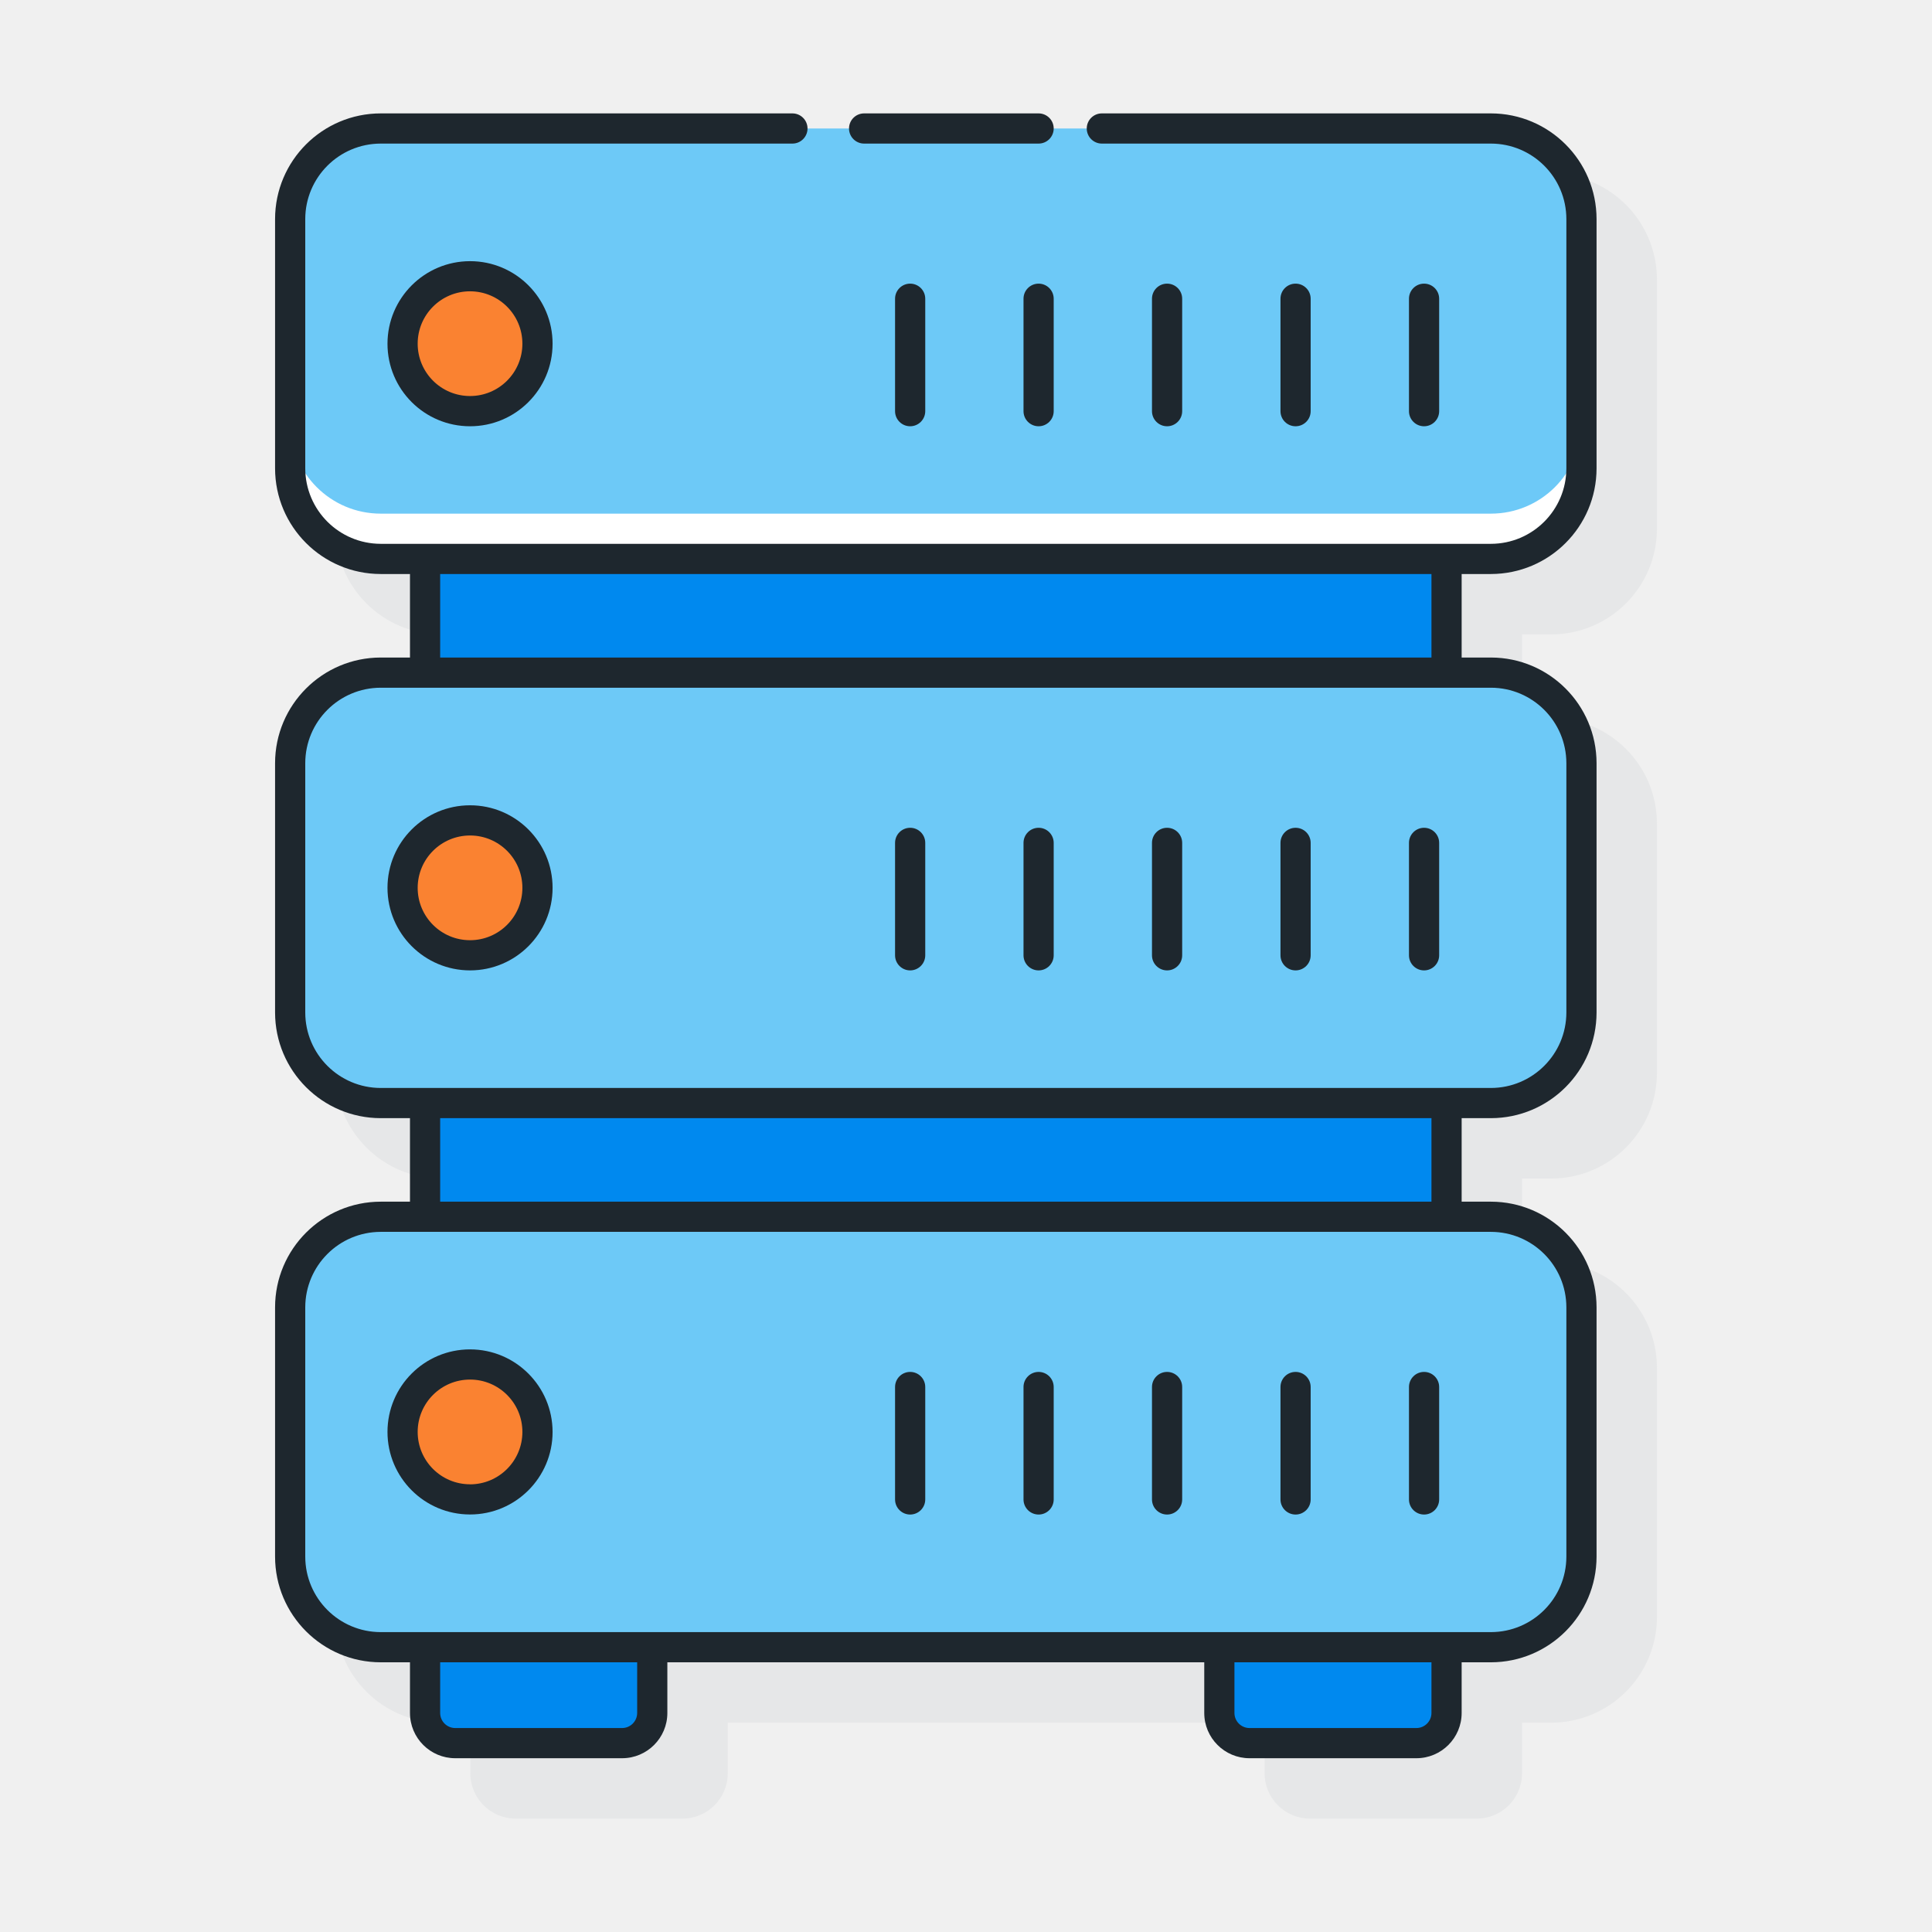
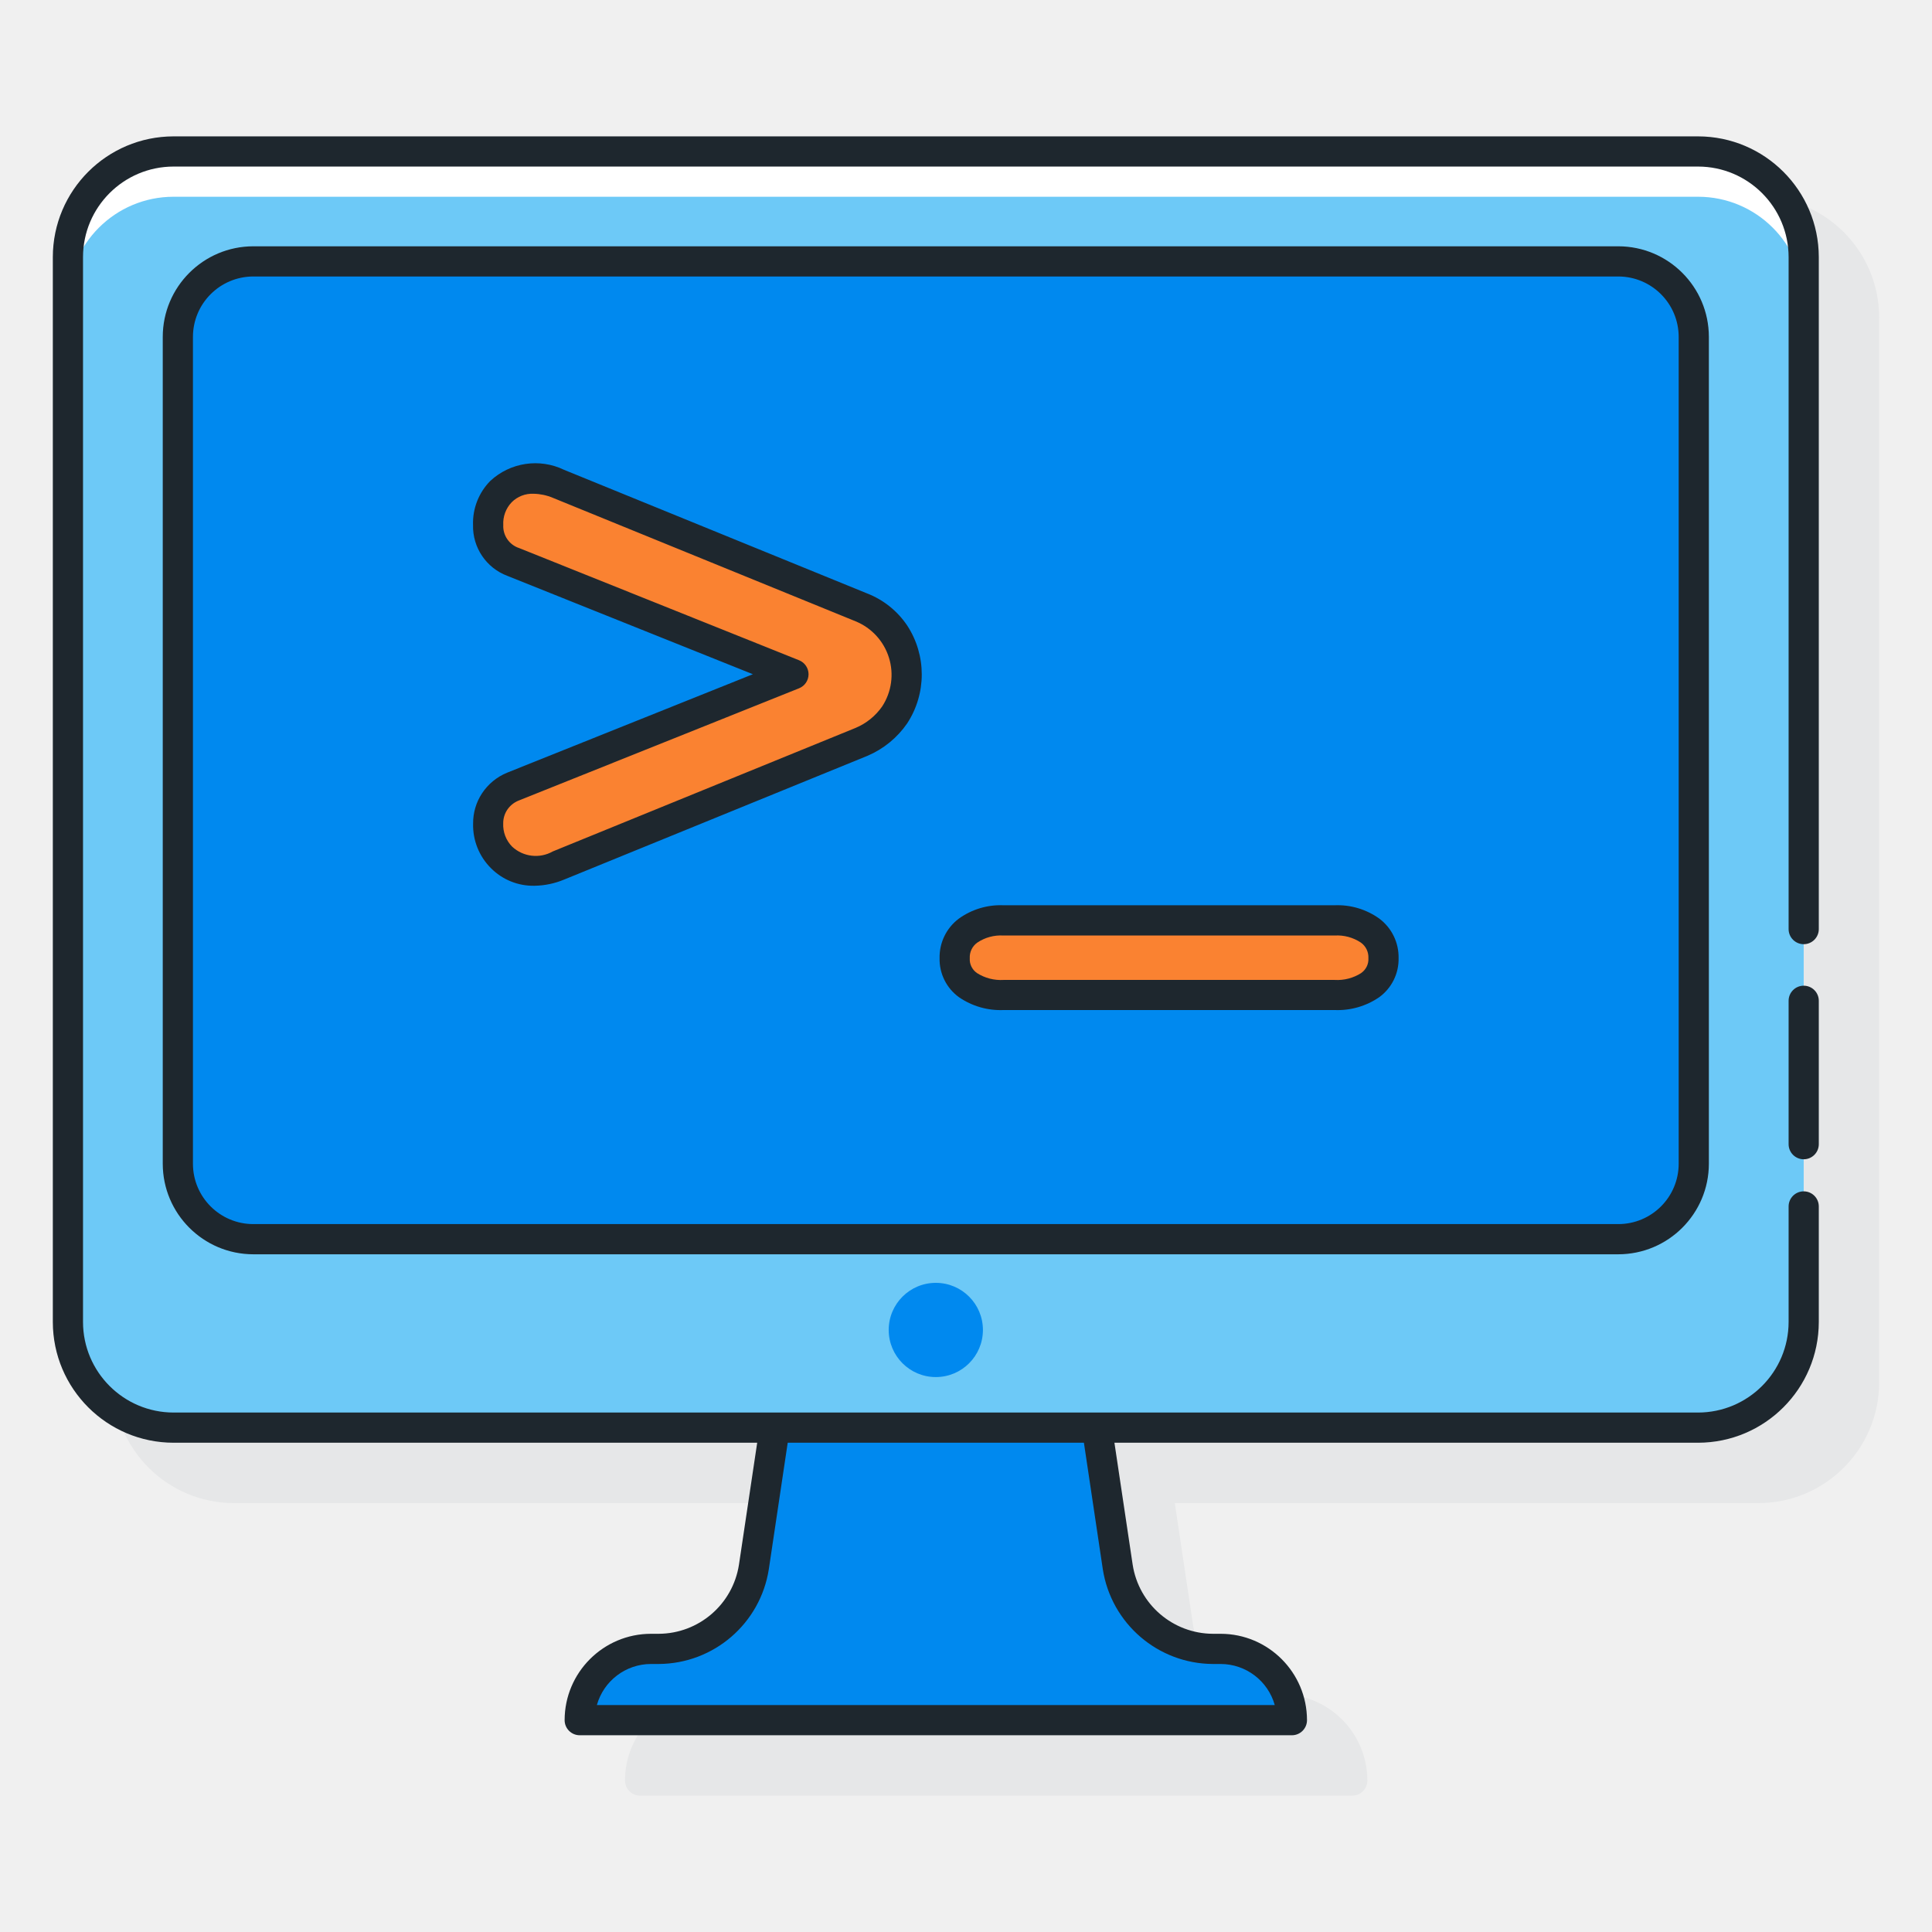
<svg xmlns="http://www.w3.org/2000/svg" height="512" viewBox="0 0 128 128" width="512">
-   <path d="m102.776 42.03a7.008 7.008 0 0 0 7-7v-16.517a7.008 7.008 0 0 0 -7-7h-73.552a7.008 7.008 0 0 0 -7 7v16.517a7.008 7.008 0 0 0 7 7h1.938v5.534h-1.938a7.008 7.008 0 0 0 -7 7v16.517a7.008 7.008 0 0 0 7 7h1.938v5.533h-1.938a7.008 7.008 0 0 0 -7 7v16.518a7.008 7.008 0 0 0 7 7h1.938v3.355a3 3 0 0 0 3 3h11.053a3 3 0 0 0 3-3v-3.355h35.57v3.355a3 3 0 0 0 3 3h11.053a3 3 0 0 0 3-3v-3.355h1.938a7.008 7.008 0 0 0 7-7v-16.518a7.008 7.008 0 0 0 -7-7h-1.938v-5.533h1.938a7.008 7.008 0 0 0 7-7v-16.517a7.008 7.008 0 0 0 -7-7h-1.938v-5.534z" fill="#e6e7e8" />
-   <path d="m28.162 37.03h67.676v7.533h-67.676z" fill="#0089ef" />
-   <path d="m28.162 73.081h67.676v7.533h-67.676z" fill="#0089ef" />
-   <path d="m28.162 109.132h15.052a0 0 0 0 1 0 0v4.355a2 2 0 0 1 -2 2h-11.052a2 2 0 0 1 -2-2v-4.355a0 0 0 0 1 0 0z" fill="#0089ef" />
-   <path d="m80.786 109.132h15.052a0 0 0 0 1 0 0v4.355a2 2 0 0 1 -2 2h-11.052a2 2 0 0 1 -2-2v-4.355a0 0 0 0 1 0 0z" fill="#0089ef" />
-   <rect fill="#6dc9f7" height="28.517" rx="6" width="85.552" x="19.224" y="8.513" />
-   <path d="m98.776 34.03h-73.552a6 6 0 0 1 -6-6v3a6 6 0 0 0 6 6h73.552a6 6 0 0 0 6-6v-3a6 6 0 0 1 -6 6z" fill="#fff" />
-   <circle cx="31.142" cy="22.772" fill="#fa8231" r="4.469" />
-   <rect fill="#6dc9f7" height="28.517" rx="6" width="85.552" x="19.224" y="44.564" />
-   <circle cx="31.142" cy="58.822" fill="#fa8231" r="4.469" />
-   <rect fill="#6dc9f7" height="28.517" rx="6" width="85.552" x="19.224" y="80.614" />
-   <circle cx="31.142" cy="94.873" fill="#fa8231" r="4.469" />
+   <path d="m116.5 13.035h-101a8.009 8.009 0 0 0 -8 8v70.55a8.009 8.009 0 0 0 8 8h38.666l-1.208 8.078a5.407 5.407 0 0 1 -5.314 4.58h-.514a5.729 5.729 0 0 0 -5.722 5.722 1 1 0 0 0 1 1h47.184a1 1 0 0 0 1-1 5.729 5.729 0 0 0 -5.722-5.722h-.514a5.407 5.407 0 0 1 -5.314-4.58l-1.208-8.078h38.666a8.009 8.009 0 0 0 8-8v-70.55a8.009 8.009 0 0 0 -8-8z" fill="#e6e7e8" />
+   <rect fill="#6dc9f7" height="84.549" rx="7" transform="matrix(-1 0 0 -1 124 104.62)" width="115" x="4.5" y="10.035" />
+   <path d="m112.5 10.035h-101a7 7 0 0 0 -7 7v3a7 7 0 0 1 7-7h101a7 7 0 0 1 7 7v-3a7 7 0 0 0 -7-7z" fill="#fff" />
+   <rect fill="#0089ef" height="64.78" rx="5" transform="matrix(-1 0 0 -1 124 99.418)" width="100.433" x="11.783" y="17.319" />
+   <path d="m59.274 42a4.93 4.93 0 0 1 0 5.369 5.1 5.1 0 0 1 -2.216 1.79l-20.058 8.18a4.284 4.284 0 0 1 -1.59.341 2.968 2.968 0 0 1 -2.19-.88 3.041 3.041 0 0 1 -.88-2.244 2.594 2.594 0 0 1 .427-1.448 2.653 2.653 0 0 1 1.221-.995l18.581-7.443-18.581-7.445a2.514 2.514 0 0 1 -1.648-2.443 3 3 0 0 1 .853-2.216 2.924 2.924 0 0 1 2.158-.852 4.41 4.41 0 0 1 1.649.341l20.059 8.181a4.7 4.7 0 0 1 2.215 1.764z" fill="#fa8231" />
+   <path d="m64.131 65.266a2.109 2.109 0 0 1 -.881-1.791 2.182 2.182 0 0 1 .881-1.818 3.751 3.751 0 0 1 2.358-.681h21.932a3.764 3.764 0 0 1 2.359.681 2.187 2.187 0 0 1 .88 1.818 2.113 2.113 0 0 1 -.88 1.791 3.881 3.881 0 0 1 -2.359.653h-21.932a3.868 3.868 0 0 1 -2.358-.653z" fill="#fa8231" />
+   <path d="m80.87 109.243h-.513a6.374 6.374 0 0 1 -6.3-5.432l-1.379-9.226h-21.352l-1.379 9.226a6.374 6.374 0 0 1 -6.3 5.432h-.517a4.722 4.722 0 0 0 -4.722 4.722h47.184a4.722 4.722 0 0 0 -4.722-4.722z" fill="#0089ef" />
+   <circle cx="62" cy="88.113" fill="#0089ef" r="3.121" />
  <g fill="#1e272e">
-     <path d="m98.776 38.03a7.008 7.008 0 0 0 7-7v-16.517a7.008 7.008 0 0 0 -7-7h-25.776a1 1 0 0 0 0 2h25.776a5.006 5.006 0 0 1 5 5v16.517a5.006 5.006 0 0 1 -5 5h-73.552a5.006 5.006 0 0 1 -5-5v-16.517a5.006 5.006 0 0 1 5-5h27.276a1 1 0 0 0 0-2h-27.276a7.008 7.008 0 0 0 -7 7v16.517a7.008 7.008 0 0 0 7 7h1.938v5.533h-1.938a7.008 7.008 0 0 0 -7 7v16.518a7.008 7.008 0 0 0 7 7h1.938v5.533h-1.938a7.008 7.008 0 0 0 -7 7v16.518a7.008 7.008 0 0 0 7 7h1.938v3.355a3 3 0 0 0 3 3h11.052a3 3 0 0 0 3-3v-3.355h35.571v3.355a3 3 0 0 0 3 3h11.053a3 3 0 0 0 3-3v-3.355h1.938a7.008 7.008 0 0 0 7-7v-16.518a7.008 7.008 0 0 0 -7-7h-1.938v-5.533h1.938a7.008 7.008 0 0 0 7-7v-16.518a7.008 7.008 0 0 0 -7-7h-1.938v-5.533zm-56.562 75.457a1 1 0 0 1 -1 1h-11.052a1 1 0 0 1 -1-1v-3.355h13.052zm52.624 0a1 1 0 0 1 -1 1h-11.053a1 1 0 0 1 -1-1v-3.355h13.053zm8.938-26.873v16.518a5.006 5.006 0 0 1 -5 5h-73.552a5.006 5.006 0 0 1 -5-5v-16.518a5.006 5.006 0 0 1 5-5h73.552a5.006 5.006 0 0 1 5 5zm-8.938-7h-65.676v-5.533h65.676zm8.938-29.051v16.518a5.006 5.006 0 0 1 -5 5h-73.552a5.006 5.006 0 0 1 -5-5v-16.518a5.006 5.006 0 0 1 5-5h73.552a5.006 5.006 0 0 1 5 5zm-8.938-7h-65.676v-5.533h65.676z" />
-     <path d="m57.25 9.513h11.56a1 1 0 0 0 0-2h-11.56a1 1 0 0 0 0 2z" />
-     <path d="m25.672 22.772a5.469 5.469 0 1 0 5.47-5.469 5.476 5.476 0 0 0 -5.47 5.469zm8.938 0a3.469 3.469 0 1 1 -3.468-3.472 3.472 3.472 0 0 1 3.468 3.472z" />
-     <path d="m59.3 19.792v7.449a1 1 0 0 0 2 0v-7.449a1 1 0 0 0 -2 0z" />
-     <path d="m68.81 18.792a1 1 0 0 0 -1 1v7.449a1 1 0 0 0 2 0v-7.449a1 1 0 0 0 -1-1z" />
-     <path d="m78.322 27.241v-7.449a1 1 0 0 0 -2 0v7.449a1 1 0 0 0 2 0z" />
-     <path d="m86.835 27.241v-7.449a1 1 0 0 0 -2 0v7.449a1 1 0 0 0 2 0z" />
-     <path d="m95.348 27.241v-7.449a1 1 0 0 0 -2 0v7.449a1 1 0 0 0 2 0z" />
-     <path d="m31.142 64.291a5.469 5.469 0 1 0 -5.47-5.469 5.474 5.474 0 0 0 5.47 5.469zm0-8.938a3.469 3.469 0 1 1 -3.47 3.469 3.472 3.472 0 0 1 3.47-3.469z" />
-     <path d="m60.3 64.291a1 1 0 0 0 1-1v-7.448a1 1 0 0 0 -2 0v7.448a1 1 0 0 0 1 1z" />
-     <path d="m68.81 64.291a1 1 0 0 0 1-1v-7.448a1 1 0 0 0 -2 0v7.448a1 1 0 0 0 1 1z" />
-     <path d="m77.322 64.291a1 1 0 0 0 1-1v-7.448a1 1 0 0 0 -2 0v7.448a1 1 0 0 0 1 1z" />
-     <path d="m85.835 64.291a1 1 0 0 0 1-1v-7.448a1 1 0 0 0 -2 0v7.448a1 1 0 0 0 1 1z" />
-     <path d="m94.348 64.291a1 1 0 0 0 1-1v-7.448a1 1 0 0 0 -2 0v7.448a1 1 0 0 0 1 1z" />
-     <path d="m31.142 89.4a5.469 5.469 0 1 0 5.468 5.469 5.476 5.476 0 0 0 -5.468-5.469zm0 8.938a3.469 3.469 0 1 1 3.468-3.469 3.474 3.474 0 0 1 -3.468 3.473z" />
-     <path d="m60.3 90.893a1 1 0 0 0 -1 1v7.449a1 1 0 1 0 2 0v-7.449a1 1 0 0 0 -1-1z" />
-     <path d="m68.81 90.893a1 1 0 0 0 -1 1v7.449a1 1 0 0 0 2 0v-7.449a1 1 0 0 0 -1-1z" />
-     <path d="m77.322 90.893a1 1 0 0 0 -1 1v7.449a1 1 0 0 0 2 0v-7.449a1 1 0 0 0 -1-1z" />
-     <path d="m85.835 90.893a1 1 0 0 0 -1 1v7.449a1 1 0 0 0 2 0v-7.449a1 1 0 0 0 -1-1z" />
-     <path d="m94.348 90.893a1 1 0 0 0 -1 1v7.449a1 1 0 0 0 2 0v-7.449a1 1 0 0 0 -1-1z" />
+     <path d="m107.217 16.318h-90.434a6.007 6.007 0 0 0 -6 6v54.782a6.007 6.007 0 0 0 6 6h90.434a6.007 6.007 0 0 0 6-6v-54.782a6.007 6.007 0 0 0 -6-6zm4 60.781a4 4 0 0 1 -4 4h-90.434a4 4 0 0 1 -4-4v-54.781a4.005 4.005 0 0 1 4-4h90.434a4.005 4.005 0 0 1 4 4z" />
+     <path d="m60.105 41.443a5.684 5.684 0 0 0 -2.669-2.132l-20.065-8.184a4.382 4.382 0 0 0 -4.885.732 3.976 3.976 0 0 0 -1.146 2.923 3.51 3.51 0 0 0 2.276 3.371l16.264 6.516-16.28 6.523a3.645 3.645 0 0 0 -1.664 1.367 3.586 3.586 0 0 0 -.591 2 4.019 4.019 0 0 0 1.173 2.951 3.951 3.951 0 0 0 2.9 1.174 5.312 5.312 0 0 0 1.968-.415l20.084-8.193a6.1 6.1 0 0 0 2.63-2.146 5.927 5.927 0 0 0 .006-6.486zm-1.657 5.357a4.053 4.053 0 0 1 -1.768 1.428l-20.053 8.18a2.294 2.294 0 0 1 -2.7-.319 2.062 2.062 0 0 1 -.588-1.537 1.6 1.6 0 0 1 .266-.9 1.643 1.643 0 0 1 .754-.611l18.582-7.441a1 1 0 0 0 0-1.856l-18.541-7.431a1.527 1.527 0 0 1 -1.057-1.531 2.019 2.019 0 0 1 .56-1.509 1.922 1.922 0 0 1 1.451-.56 3.438 3.438 0 0 1 1.271.268l20.064 8.184a3.831 3.831 0 0 1 1.759 5.635z" />
+     <path d="m91.391 60.866a4.739 4.739 0 0 0 -2.97-.89h-21.932a4.729 4.729 0 0 0 -2.97.89 3.189 3.189 0 0 0 -1.269 2.61 3.106 3.106 0 0 0 1.285 2.592 4.851 4.851 0 0 0 2.954.85h21.932a4.86 4.86 0 0 0 2.955-.851 3.114 3.114 0 0 0 1.284-2.592 3.193 3.193 0 0 0 -1.269-2.609zm-1.206 3.6a2.946 2.946 0 0 1 -1.764.457h-21.932a2.931 2.931 0 0 1 -1.762-.456 1.107 1.107 0 0 1 -.477-.986 1.189 1.189 0 0 1 .494-1.028 2.8 2.8 0 0 1 1.745-.472h21.932a2.821 2.821 0 0 1 1.745.471 1.194 1.194 0 0 1 .494 1.029 1.112 1.112 0 0 1 -.475.981z" />
+     <path d="m119.5 65.305a1 1 0 0 0 -1 1v9.5a1 1 0 0 0 2 0v-9.5a1 1 0 0 0 -1-1z" />
+     <path d="m112.5 9.035h-101a8.009 8.009 0 0 0 -8 8v70.55a8.009 8.009 0 0 0 8 8h38.666l-1.208 8.078a5.406 5.406 0 0 1 -5.314 4.58h-.514a5.729 5.729 0 0 0 -5.722 5.722 1 1 0 0 0 1 1h47.184a1 1 0 0 0 1-1 5.729 5.729 0 0 0 -5.722-5.722h-.514a5.406 5.406 0 0 1 -5.314-4.58l-1.208-8.078h38.666a8.009 8.009 0 0 0 8-8v-7.655a1 1 0 0 0 -2 0v7.655a6.007 6.007 0 0 1 -6 6h-101a6.007 6.007 0 0 1 -6-6v-70.55a6.007 6.007 0 0 1 6-6h101a6.007 6.007 0 0 1 6 6v44.52a1 1 0 1 0 2 0v-44.52a8.009 8.009 0 0 0 -8-8zm-40.688 86.55 1.251 8.374a7.42 7.42 0 0 0 7.293 6.284h.514a3.73 3.73 0 0 1 3.586 2.722h-44.912a3.73 3.73 0 0 1 3.586-2.722h.514a7.42 7.42 0 0 0 7.293-6.284l1.251-8.374z" />
  </g>
</svg>
